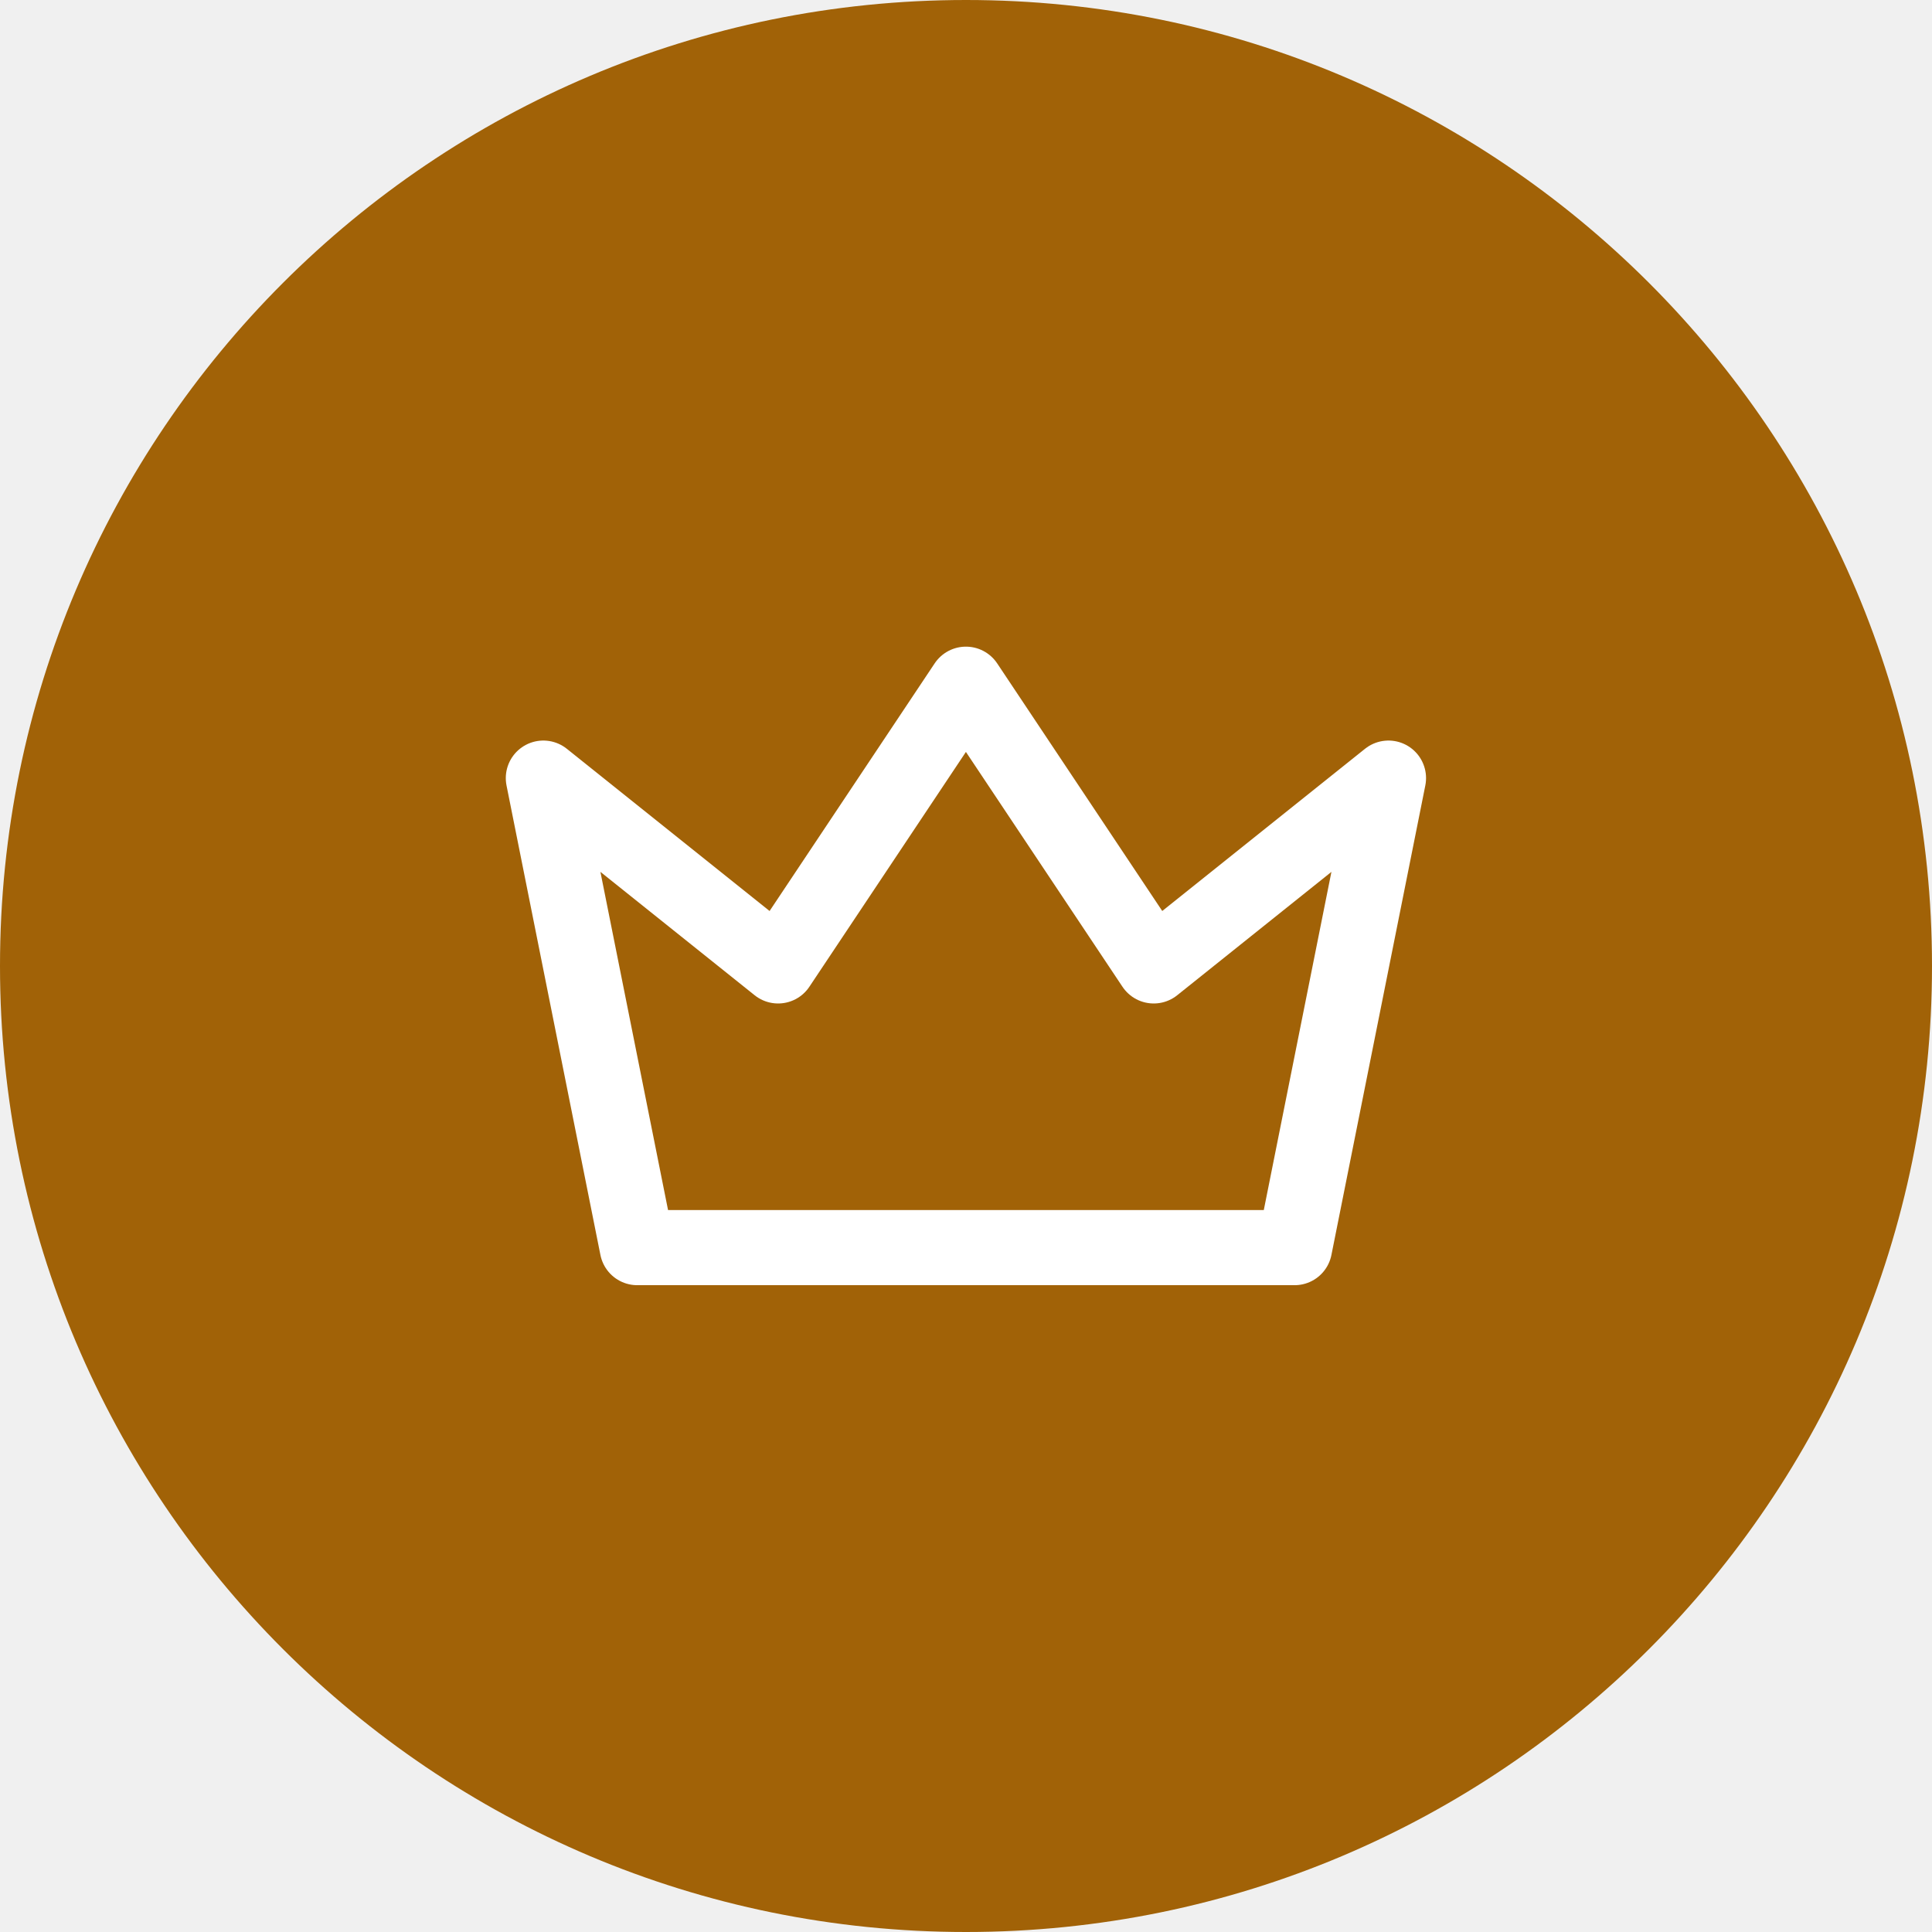
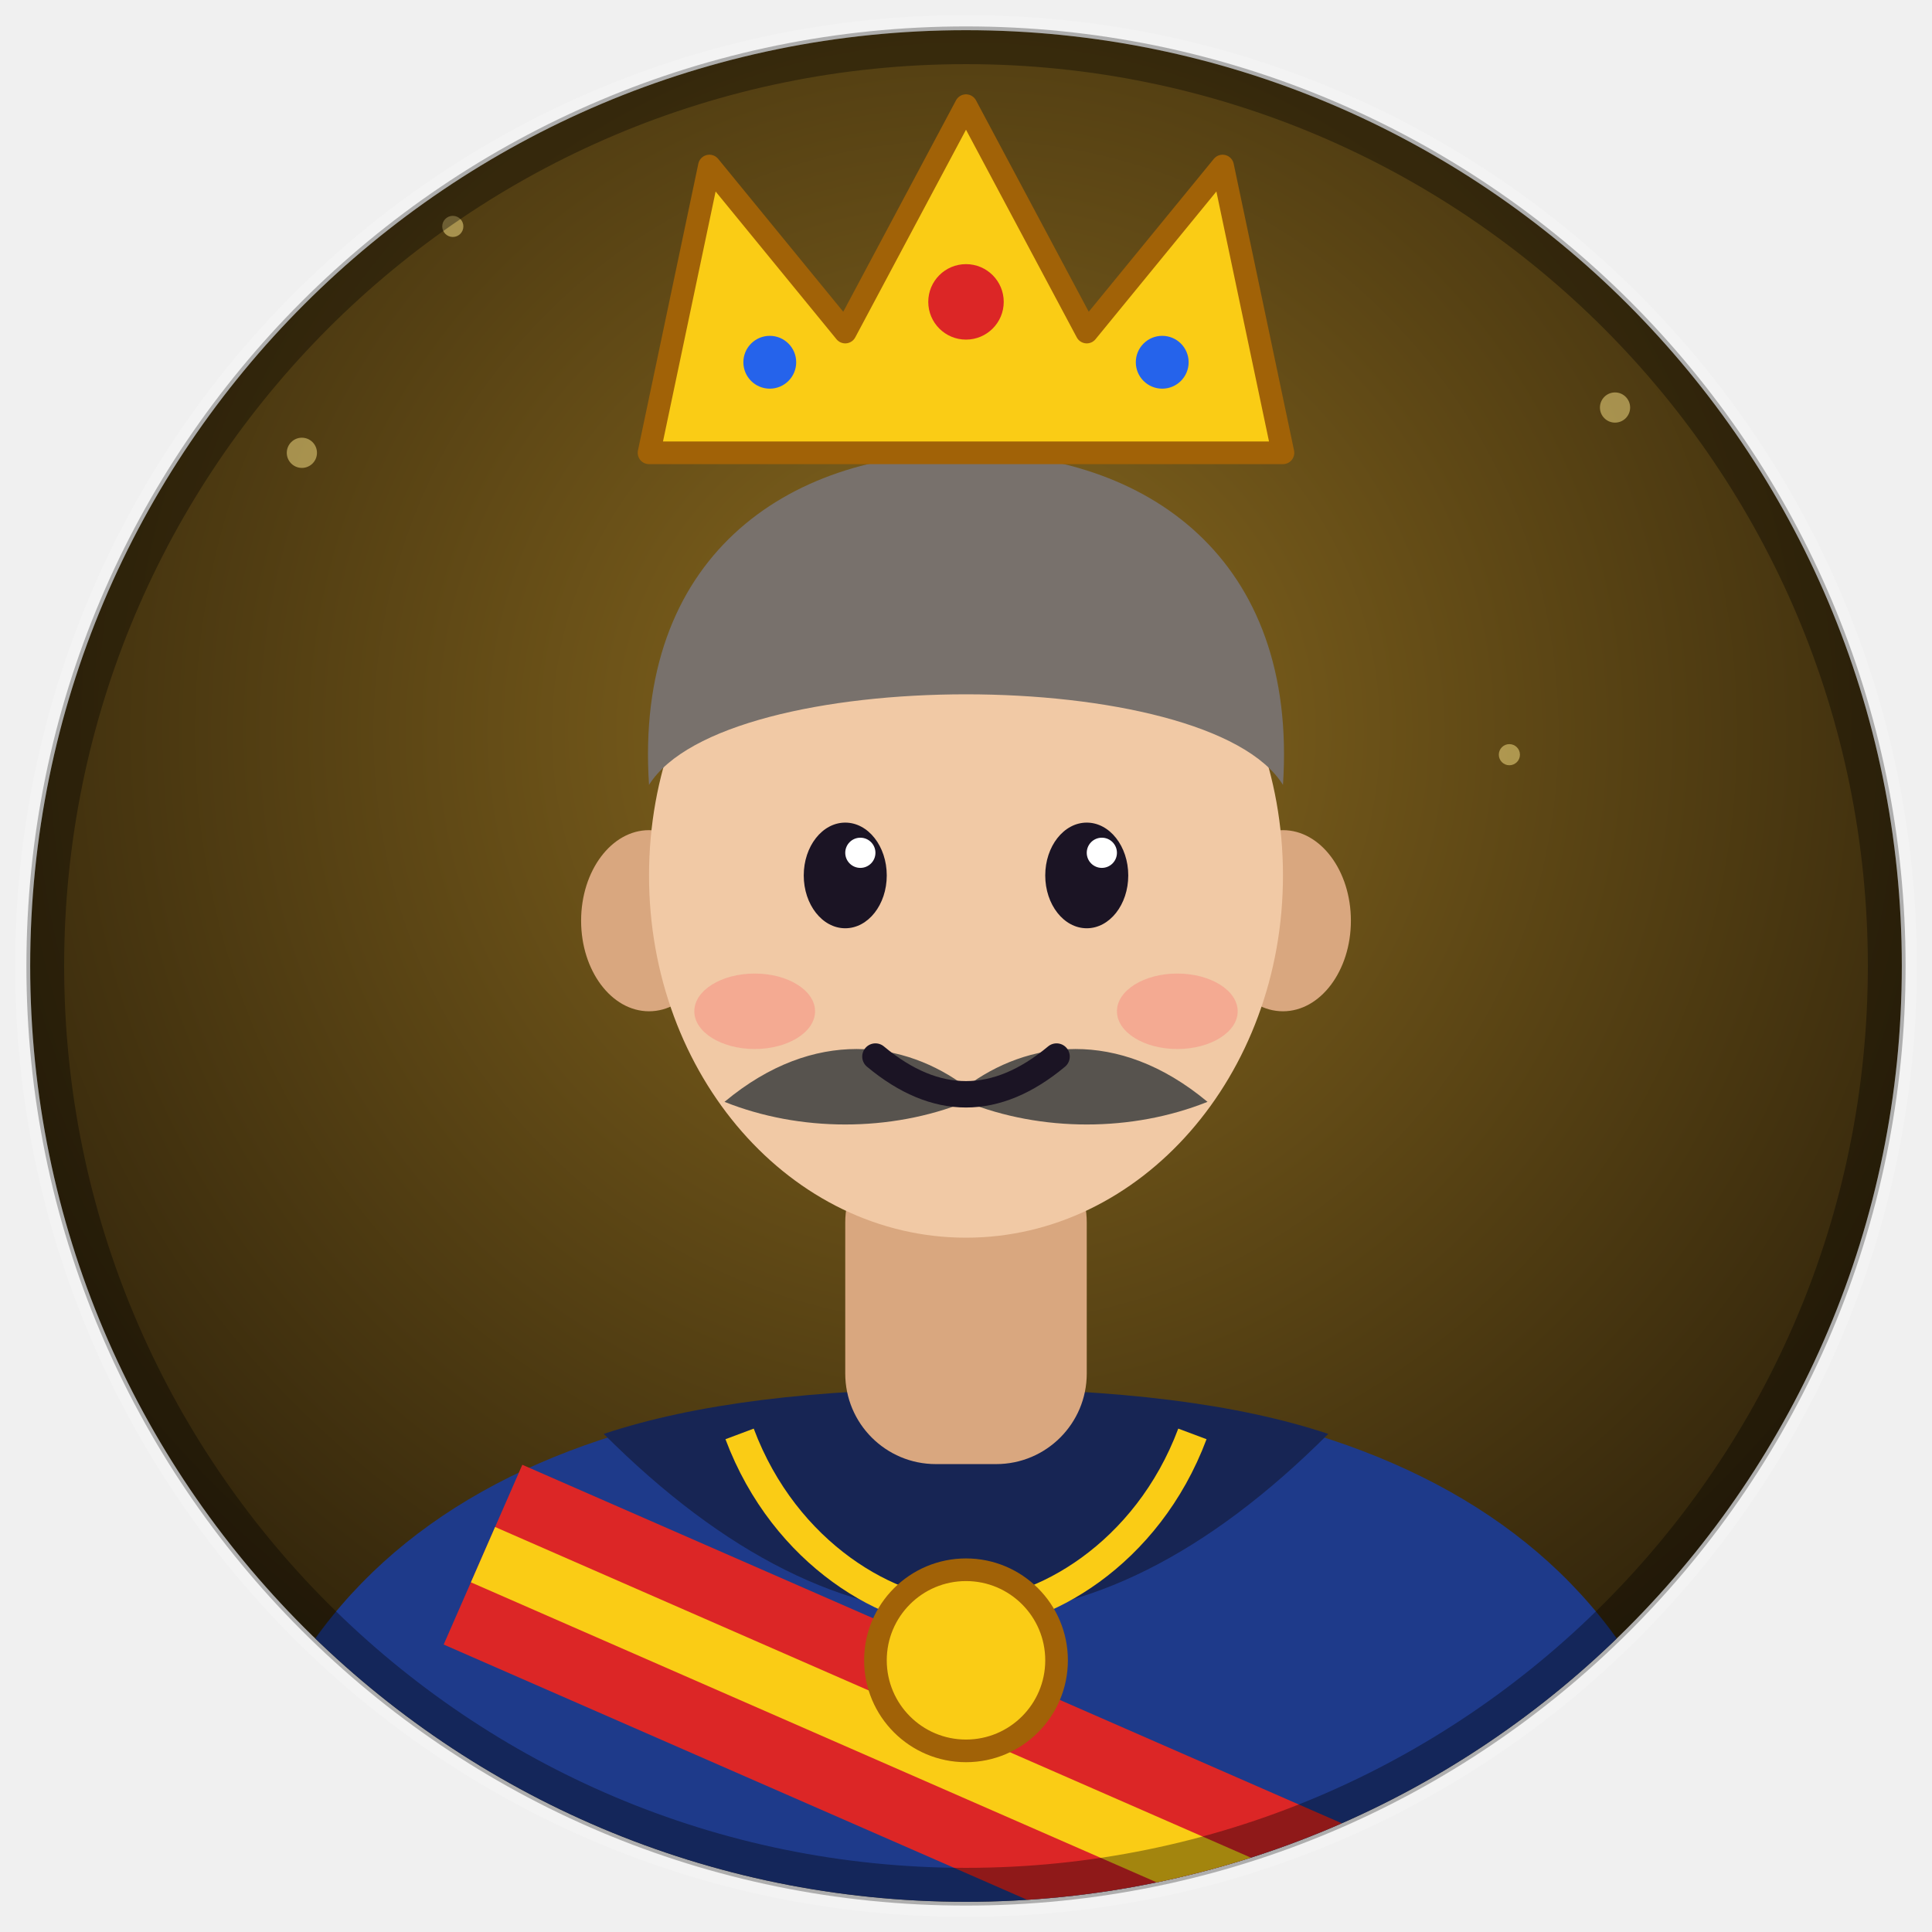
- <svg xmlns="http://www.w3.org/2000/svg" viewBox="0 0 96 96" role="img" aria-label="Alcalde">
-   <circle cx="48" cy="48" r="48" fill="#a16207" />
-   <g transform="translate(20 20) scale(2.333)" fill="none" stroke="#fff" stroke-width="1.6" stroke-linecap="round" stroke-linejoin="round">
-     <path d="M12 6l4 6l5 -4l-2 10h-14l-2 -10l5 4l4 -6" />
+ <svg xmlns="http://www.w3.org/2000/svg" viewBox="0 0 256 256" role="img" aria-label="Alcalde">
+   <defs>
+     <clipPath id="c">
+       <circle cx="128" cy="128" r="124" />
+     </clipPath>
+     <radialGradient id="bg" cx="50%" cy="38%" r="70%">
+       <stop offset="0" stop-color="#8a6a1f" />
+       <stop offset="1" stop-color="#1f1607" />
+     </radialGradient>
+   </defs>
+   <g clip-path="url(#c)">
+     <rect width="256" height="256" fill="url(#bg)" />
+     <g fill="#fde68a" opacity=".5">
+       <circle cx="40" cy="60" r="2" />
+       <circle cx="214" cy="54" r="2" />
+       <circle cx="60" cy="30" r="1.4" />
+       <circle cx="200" cy="100" r="1.4" />
+     </g>
+     <path d="M28 262 C30 206 70 184 128 184 C186 184 226 206 228 262Z" fill="#1e3a8a" />
+     <path d="M128 184 C108 184 92 186 80 190 C96 206 112 214 128 214 C144 214 160 206 176 190 C164 186 148 184 128 184Z" fill="#172554" />
+     <path d="M64 206 L192 262" stroke="#dc2626" stroke-width="26" />
+     <path d="M64 206 L192 262" stroke="#facc15" stroke-width="8" />
+     <rect x="112" y="150" width="32" height="44" rx="12" fill="#d9a77f" />
+     <ellipse cx="86" cy="122" rx="9" ry="12" fill="#d9a77f" />
+     <ellipse cx="170" cy="122" rx="9" ry="12" fill="#d9a77f" />
+     <ellipse cx="128" cy="116" rx="42" ry="48" fill="#f1c9a5" />
+     <path d="M86 104 C84 74 104 60 128 60 C152 60 172 74 170 104 C160 88 96 88 86 104Z" fill="#78716c" />
+     <path d="M96 146 C108 136 120 138 128 144 C136 138 148 136 160 146 C150 150 138 150 128 146 C118 150 106 150 96 146Z" fill="#57534e" />
+     <ellipse cx="100" cy="134" rx="8" ry="5" fill="#f87171" opacity=".35" />
+     <ellipse cx="156" cy="134" rx="8" ry="5" fill="#f87171" opacity=".35" />
+     <ellipse cx="112" cy="116" rx="5.5" ry="7" fill="#1b1424" />
+     <ellipse cx="144" cy="116" rx="5.5" ry="7" fill="#1b1424" />
+     <circle cx="114" cy="113" r="2" fill="#fff" />
+     <circle cx="146" cy="113" r="2" fill="#fff" />
+     <path d="M116 140 q12 10 24 0" fill="none" stroke="#1b1424" stroke-width="3.5" stroke-linecap="round" />
+     <path d="M86 60 L94 22 L112 44 L128 14 L144 44 L162 22 L170 60Z" fill="#facc15" stroke="#a16207" stroke-width="3" stroke-linejoin="round" />
+     <circle cx="128" cy="40" r="5" fill="#dc2626" />
+     <circle cx="102" cy="48" r="3.5" fill="#2563eb" />
+     <circle cx="154" cy="48" r="3.5" fill="#2563eb" />
+     <path d="M98 190 C104 206 118 214 128 214 C138 214 152 206 158 190" stroke="#facc15" stroke-width="4" fill="none" />
+     <circle cx="128" cy="220" r="12" fill="#facc15" stroke="#a16207" stroke-width="3" />
  </g>
+   <circle cx="128" cy="128" r="122" fill="none" stroke="#000" stroke-opacity=".35" stroke-width="5" />
+   <circle cx="128" cy="128" r="125" fill="none" stroke="#fff" stroke-opacity=".18" stroke-width="2" />
</svg>
